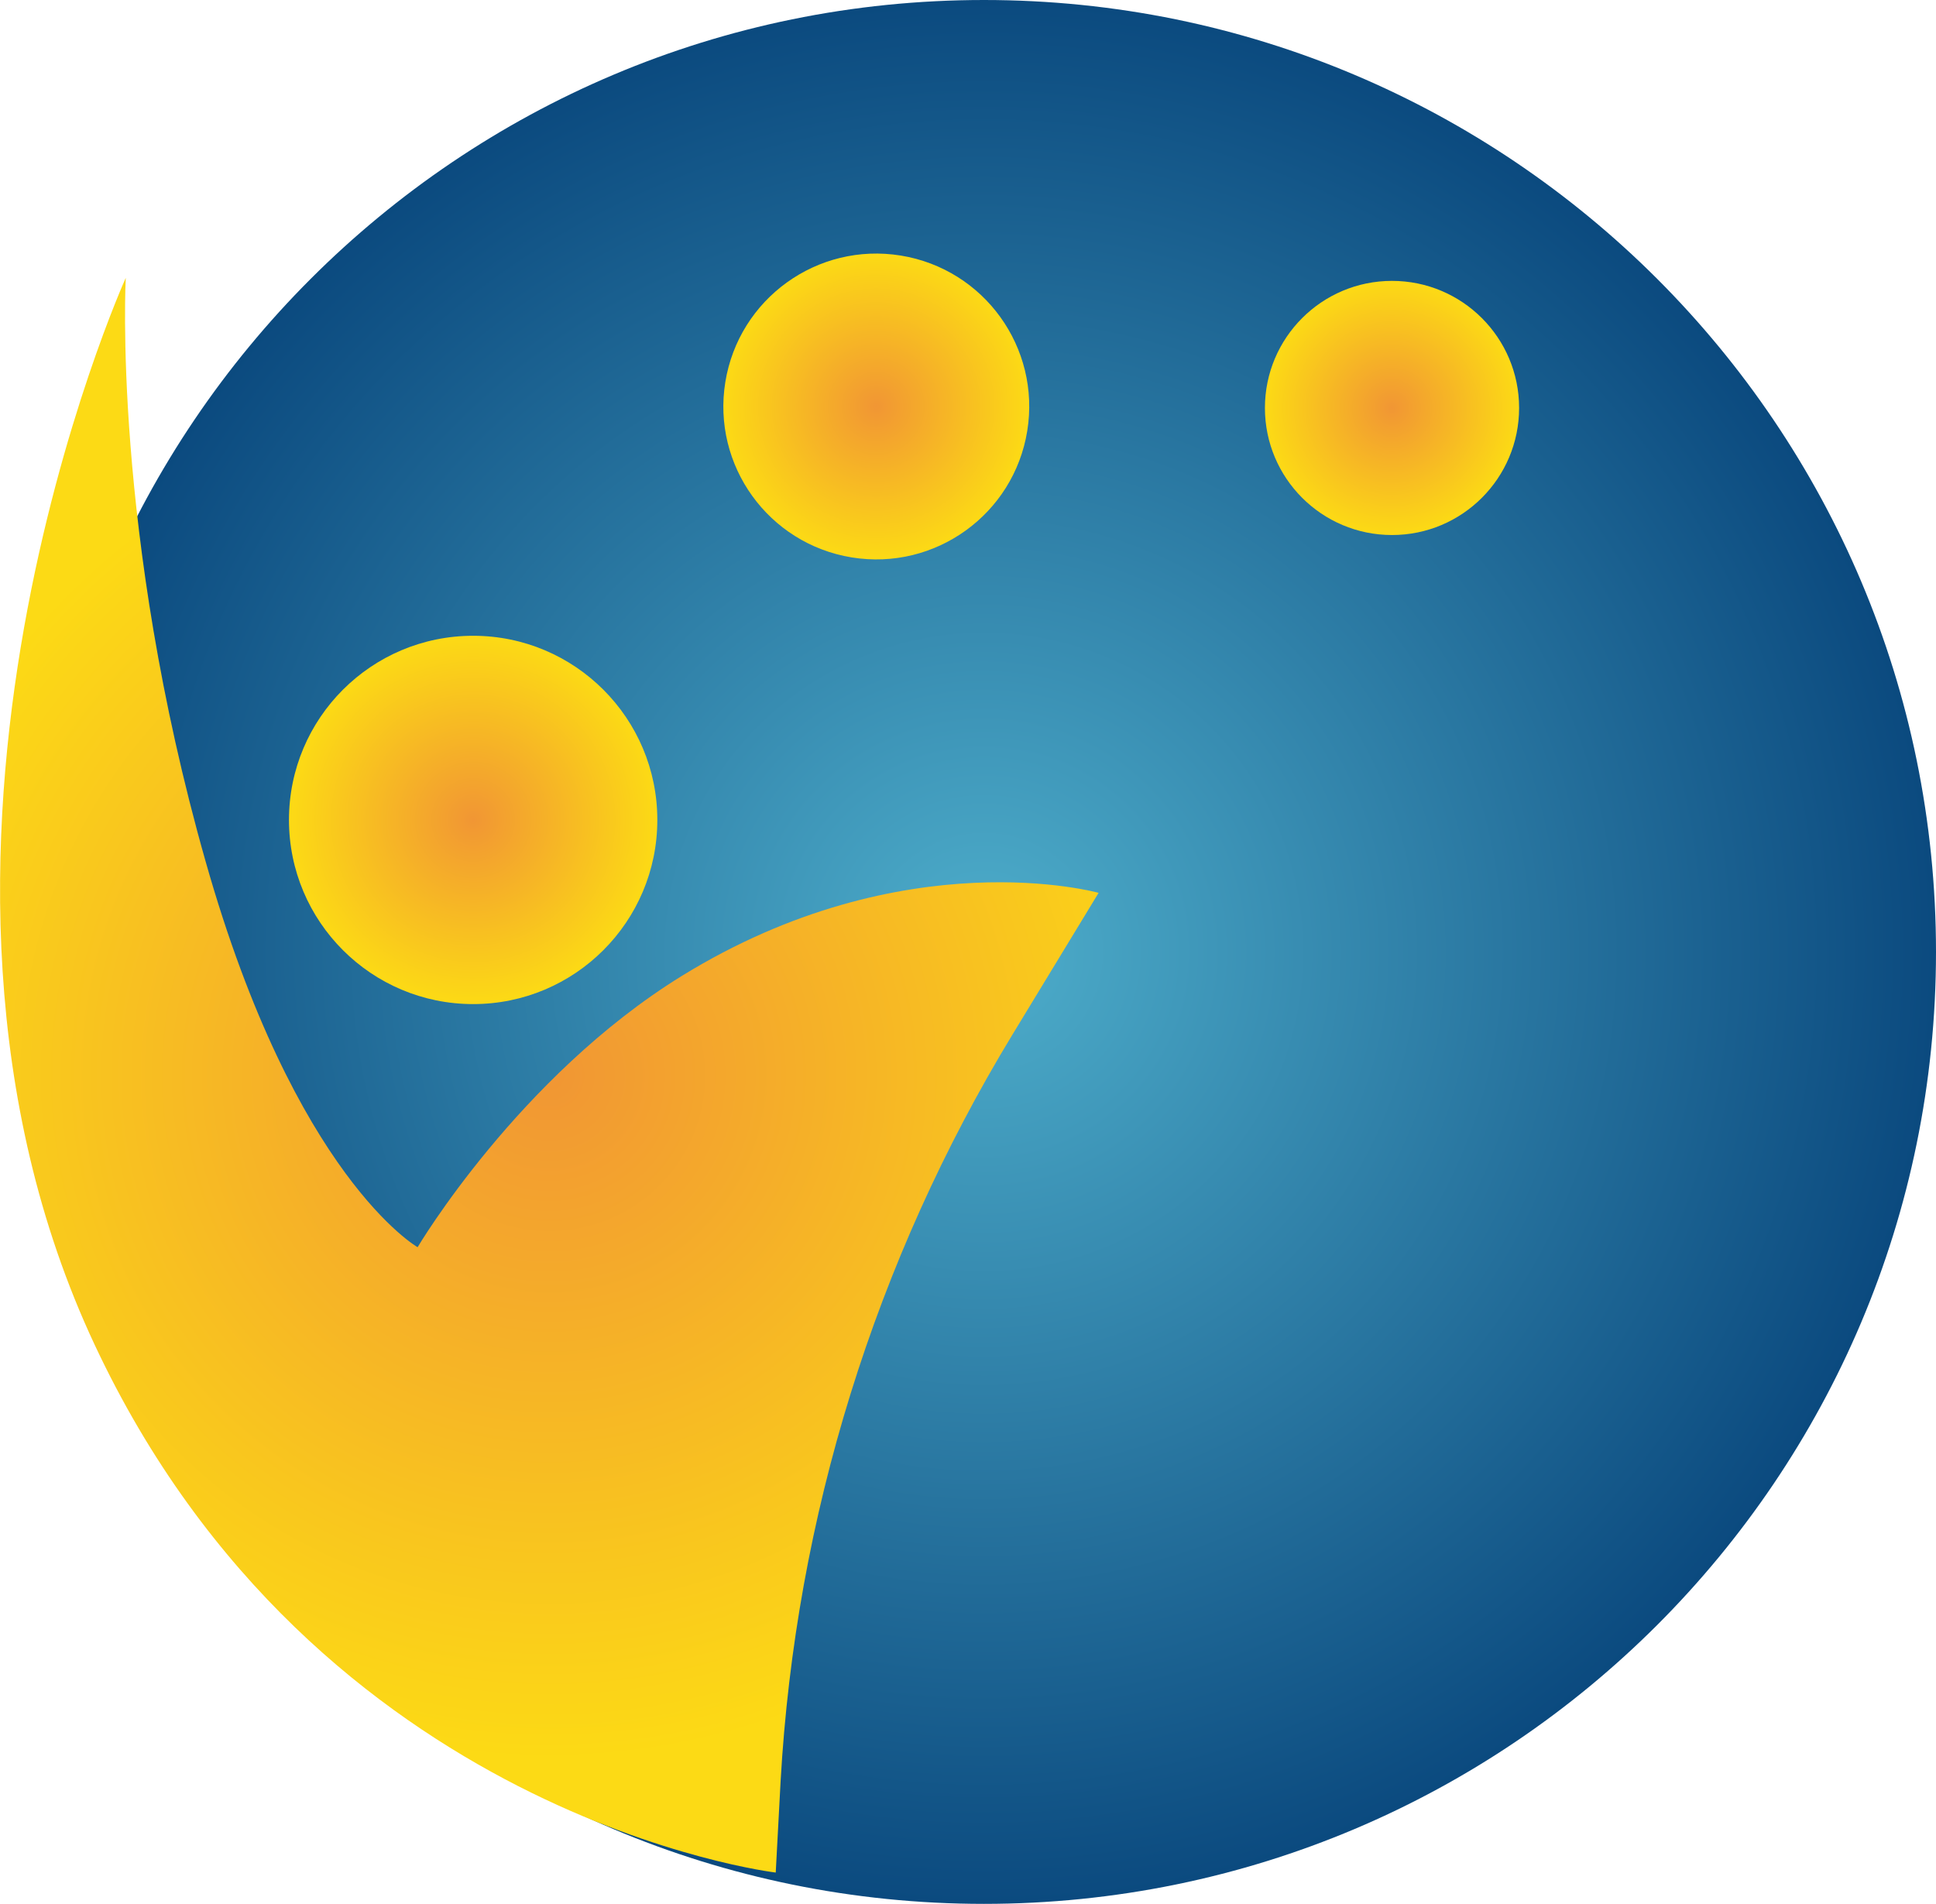
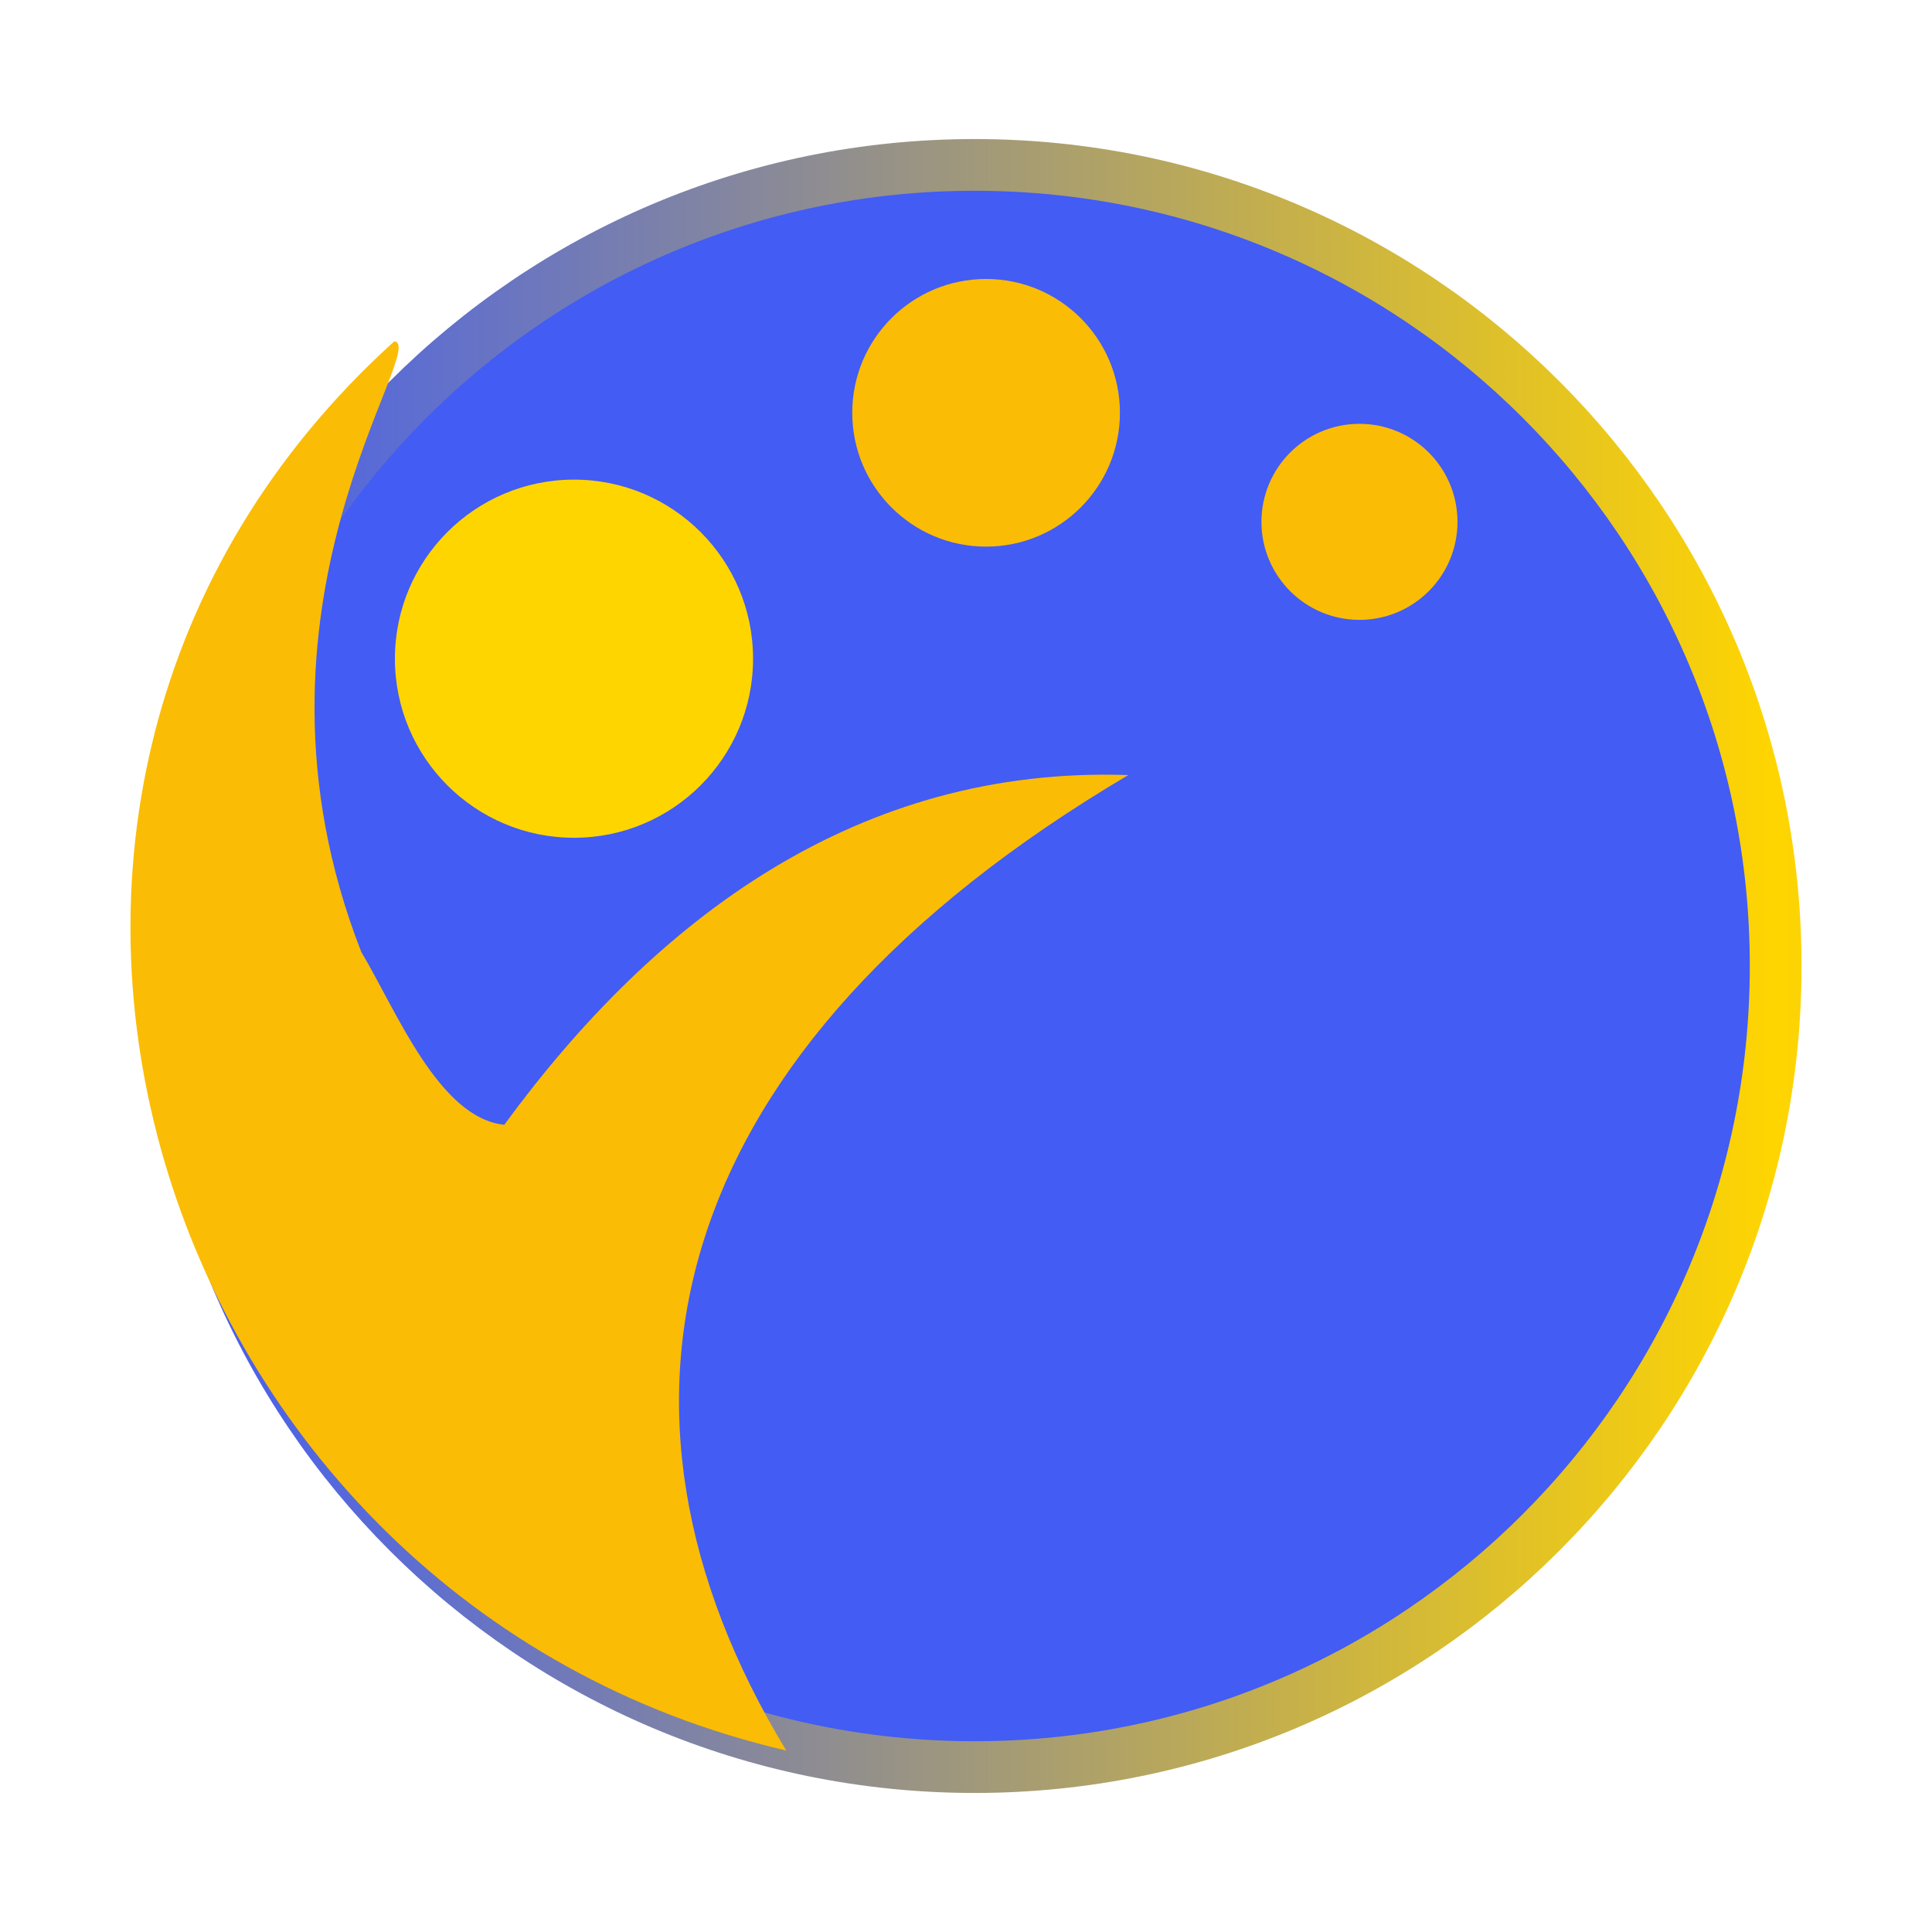
- <svg xmlns="http://www.w3.org/2000/svg" xmlns:xlink="http://www.w3.org/1999/xlink" id="Camada_1" data-name="Camada 1" viewBox="0 0 278.77 274.18">
-   <defs>
-     <radialGradient id="Gradiente_sem_nome_3" data-name="Gradiente sem nome 3" cx="141.68" cy="139.09" fx="141.68" fy="139.09" r="137.09" gradientTransform="translate(0 276.18) scale(1 -1)" gradientUnits="userSpaceOnUse">
-       <stop offset="0" stop-color="#4eaecb" />
-       <stop offset="1" stop-color="#0b4a7f" />
-     </radialGradient>
-     <radialGradient id="Gradiente_sem_nome_6" data-name="Gradiente sem nome 6" cx="68.13" cy="158.1" fx="68.13" fy="158.1" r="26.52" gradientTransform="translate(0 276.18) scale(1 -1)" gradientUnits="userSpaceOnUse">
-       <stop offset="0" stop-color="#f19634" />
-       <stop offset="1" stop-color="#fcda15" />
-     </radialGradient>
-     <radialGradient id="Gradiente_sem_nome_6-2" data-name="Gradiente sem nome 6" cx="126.17" cy="217.64" fx="126.17" fy="217.64" r="22.02" gradientTransform="translate(-108.87 -31.14) rotate(80.78) scale(1 -1)" xlink:href="#Gradiente_sem_nome_6" />
-     <radialGradient id="Gradiente_sem_nome_6-3" data-name="Gradiente sem nome 6" cx="200.44" cy="217.43" fx="200.44" fy="217.43" r="18.3" xlink:href="#Gradiente_sem_nome_6" />
-     <radialGradient id="Gradiente_sem_nome_6-4" data-name="Gradiente sem nome 6" cx="78.8" cy="121.19" fx="78.8" fy="121.19" r="98.59" gradientTransform="translate(.29 276.04) scale(1 -1)" xlink:href="#Gradiente_sem_nome_6" />
+ <svg xmlns="http://www.w3.org/2000/svg" xmlns:xlink="http://www.w3.org/1999/xlink" width="500" height="500" viewBox="0 0 132.292 132.292" version="1.1" id="svg1">
+   <defs id="defs1">
+     <linearGradient xlink:href="#linearGradient29" id="linearGradient30" x1="2.2" y1="34" x2="66.2" y2="34" gradientUnits="userSpaceOnUse" spreadMethod="reflect" gradientTransform="matrix(1.714187,0,0,1.714187,8.29862,7.447373)" />
+     <linearGradient id="linearGradient29">
+       <stop style="stop-color:#425cf4;stop-opacity:1;" offset="0" id="stop29" />
+       <stop style="stop-color:#ffd500;stop-opacity:1;" offset="1" id="stop30" />
+     </linearGradient>
  </defs>
-   <circle cx="141.68" cy="137.09" r="137.09" style="fill: url(#Gradiente_sem_nome_3);" />
-   <circle cx="68.13" cy="118.08" r="26.52" style="fill: url(#Gradiente_sem_nome_6);" />
-   <circle cx="126.17" cy="58.54" r="22.02" transform="translate(48.18 173.7) rotate(-80.78)" style="fill: url(#Gradiente_sem_nome_6-2);" />
-   <circle cx="200.44" cy="58.75" r="18.3" style="fill: url(#Gradiente_sem_nome_6-3);" />
-   <path d="M60.13,179.61s-17.62-10.02-30.52-55.54c-13.51-47.53-11.5-84.06-11.5-84.06,0,0-37.54,83.06-4.5,153.61,31.94,68.23,98.09,76.05,98.09,76.05l.7-13.13c2.14-38.03,13.6-74.96,33.37-107.52l12.42-20.44s-27.92-7.82-60.04,11.98c-23.5,14.52-38.01,39.04-38.01,39.04Z" style="fill: url(#Gradiente_sem_nome_6-4);" />
+   <g id="layer1">
+     <g id="g1" transform="translate(-0.1904471,0.4161199)">
+       <circle fill="#1F71B6" cx="66.924" cy="65.73" r="54.854" id="circle18" style="fill:#425cf4;fill-opacity:1;stroke:url(#linearGradient30);stroke-width:3.542;stroke-dasharray:none" />
+       <path fill="#F9CB1A" d="m 24.93,64.769 c 2.423,4.058 5.303,11.357 9.79,11.834 10.401,-14.21 24.301,-24.576 42.731,-23.947 C 45.719,71.431 39.712,95.81 54.027,119.45 10.493,109.339 -7.085,53.964 27.19,22.953 29.66,23.261 15.681,41.121 24.93,64.769 Z" id="path20" style="fill:#fbbc05;fill-opacity:1;stroke-width:2.065" />
+       <circle style="fill:#ffd500;fill-opacity:1;stroke:none;stroke-width:5.233;stroke-linecap:round;stroke-linejoin:round;stroke-dasharray:none;stroke-opacity:1;paint-order:stroke fill markers" id="path36" cx="39.494" cy="44.688" r="12.262" />
+       <circle style="fill:#fbbc05;fill-opacity:1;stroke:none;stroke-width:3.911;stroke-linecap:round;stroke-linejoin:round;stroke-dasharray:none;stroke-opacity:1;paint-order:stroke fill markers" id="path36-1" cx="67.712" cy="27.85" r="9.164" />
+       <circle style="fill:#fbbc05;fill-opacity:1;stroke:none;stroke-width:2.864;stroke-linecap:round;stroke-linejoin:round;stroke-dasharray:none;stroke-opacity:1;paint-order:stroke fill markers" id="path36-1-1" cx="93.279" cy="35.317" r="6.712" />
+     </g>
+   </g>
</svg>
